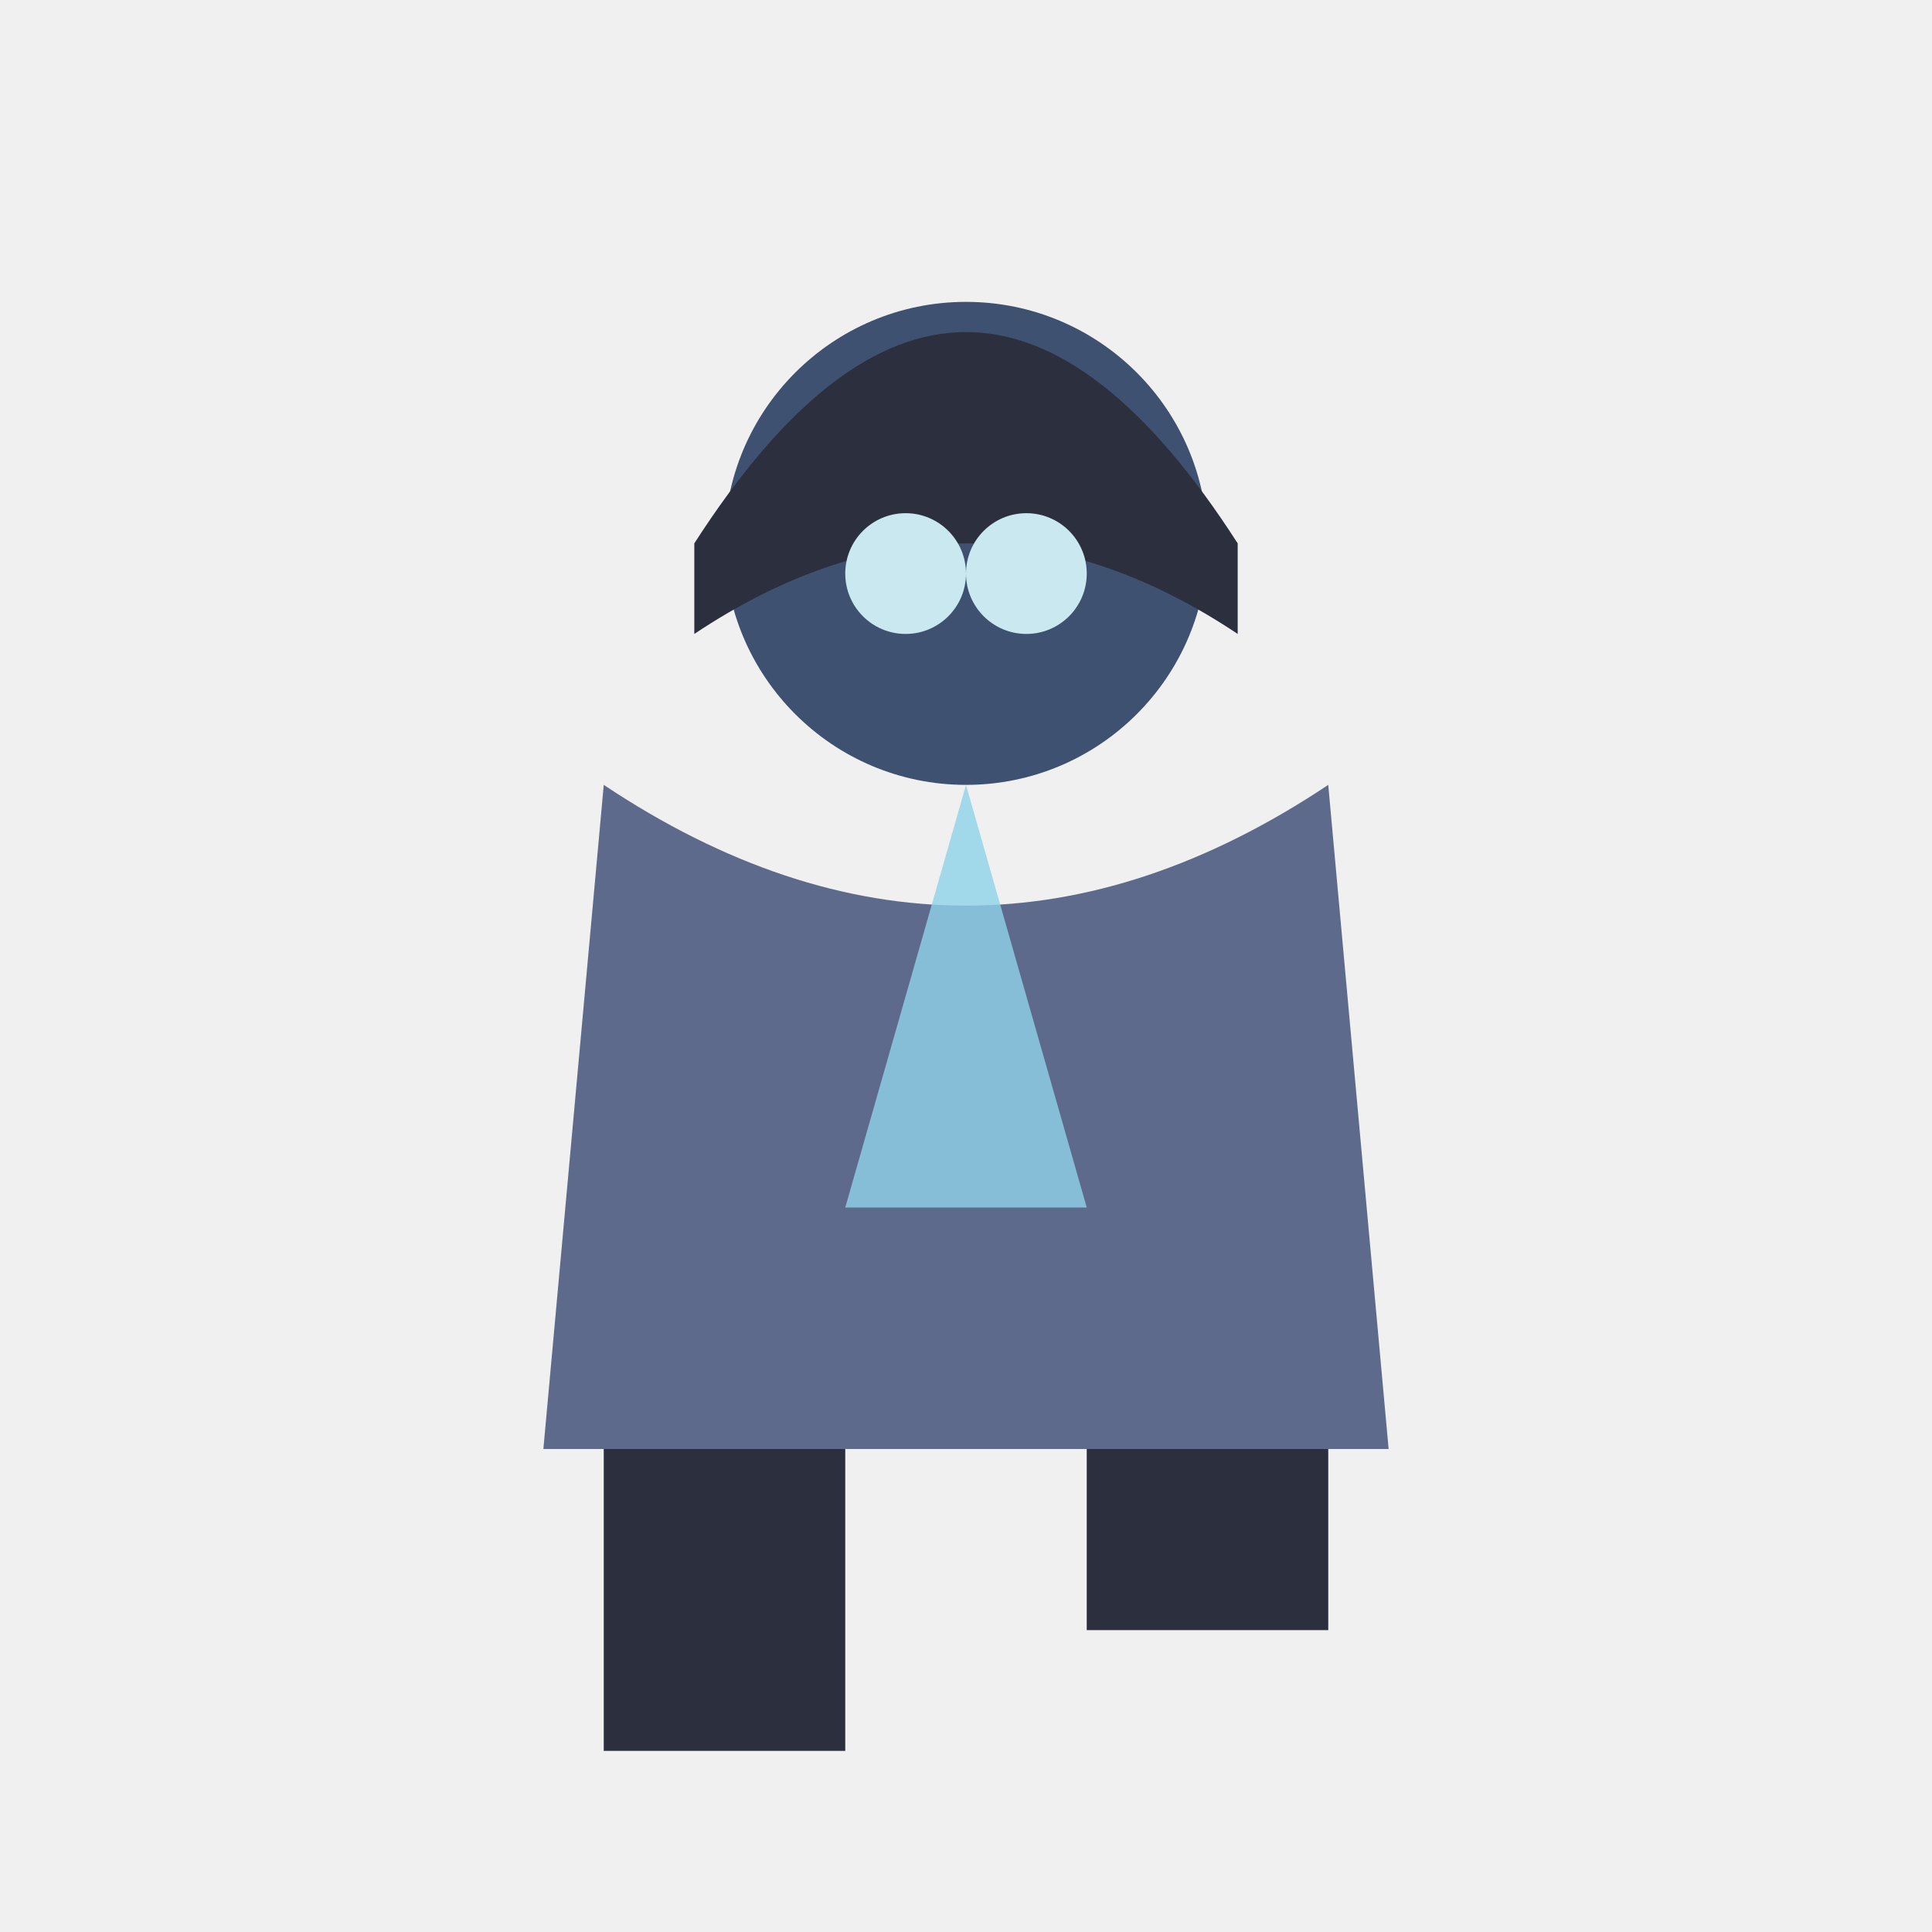
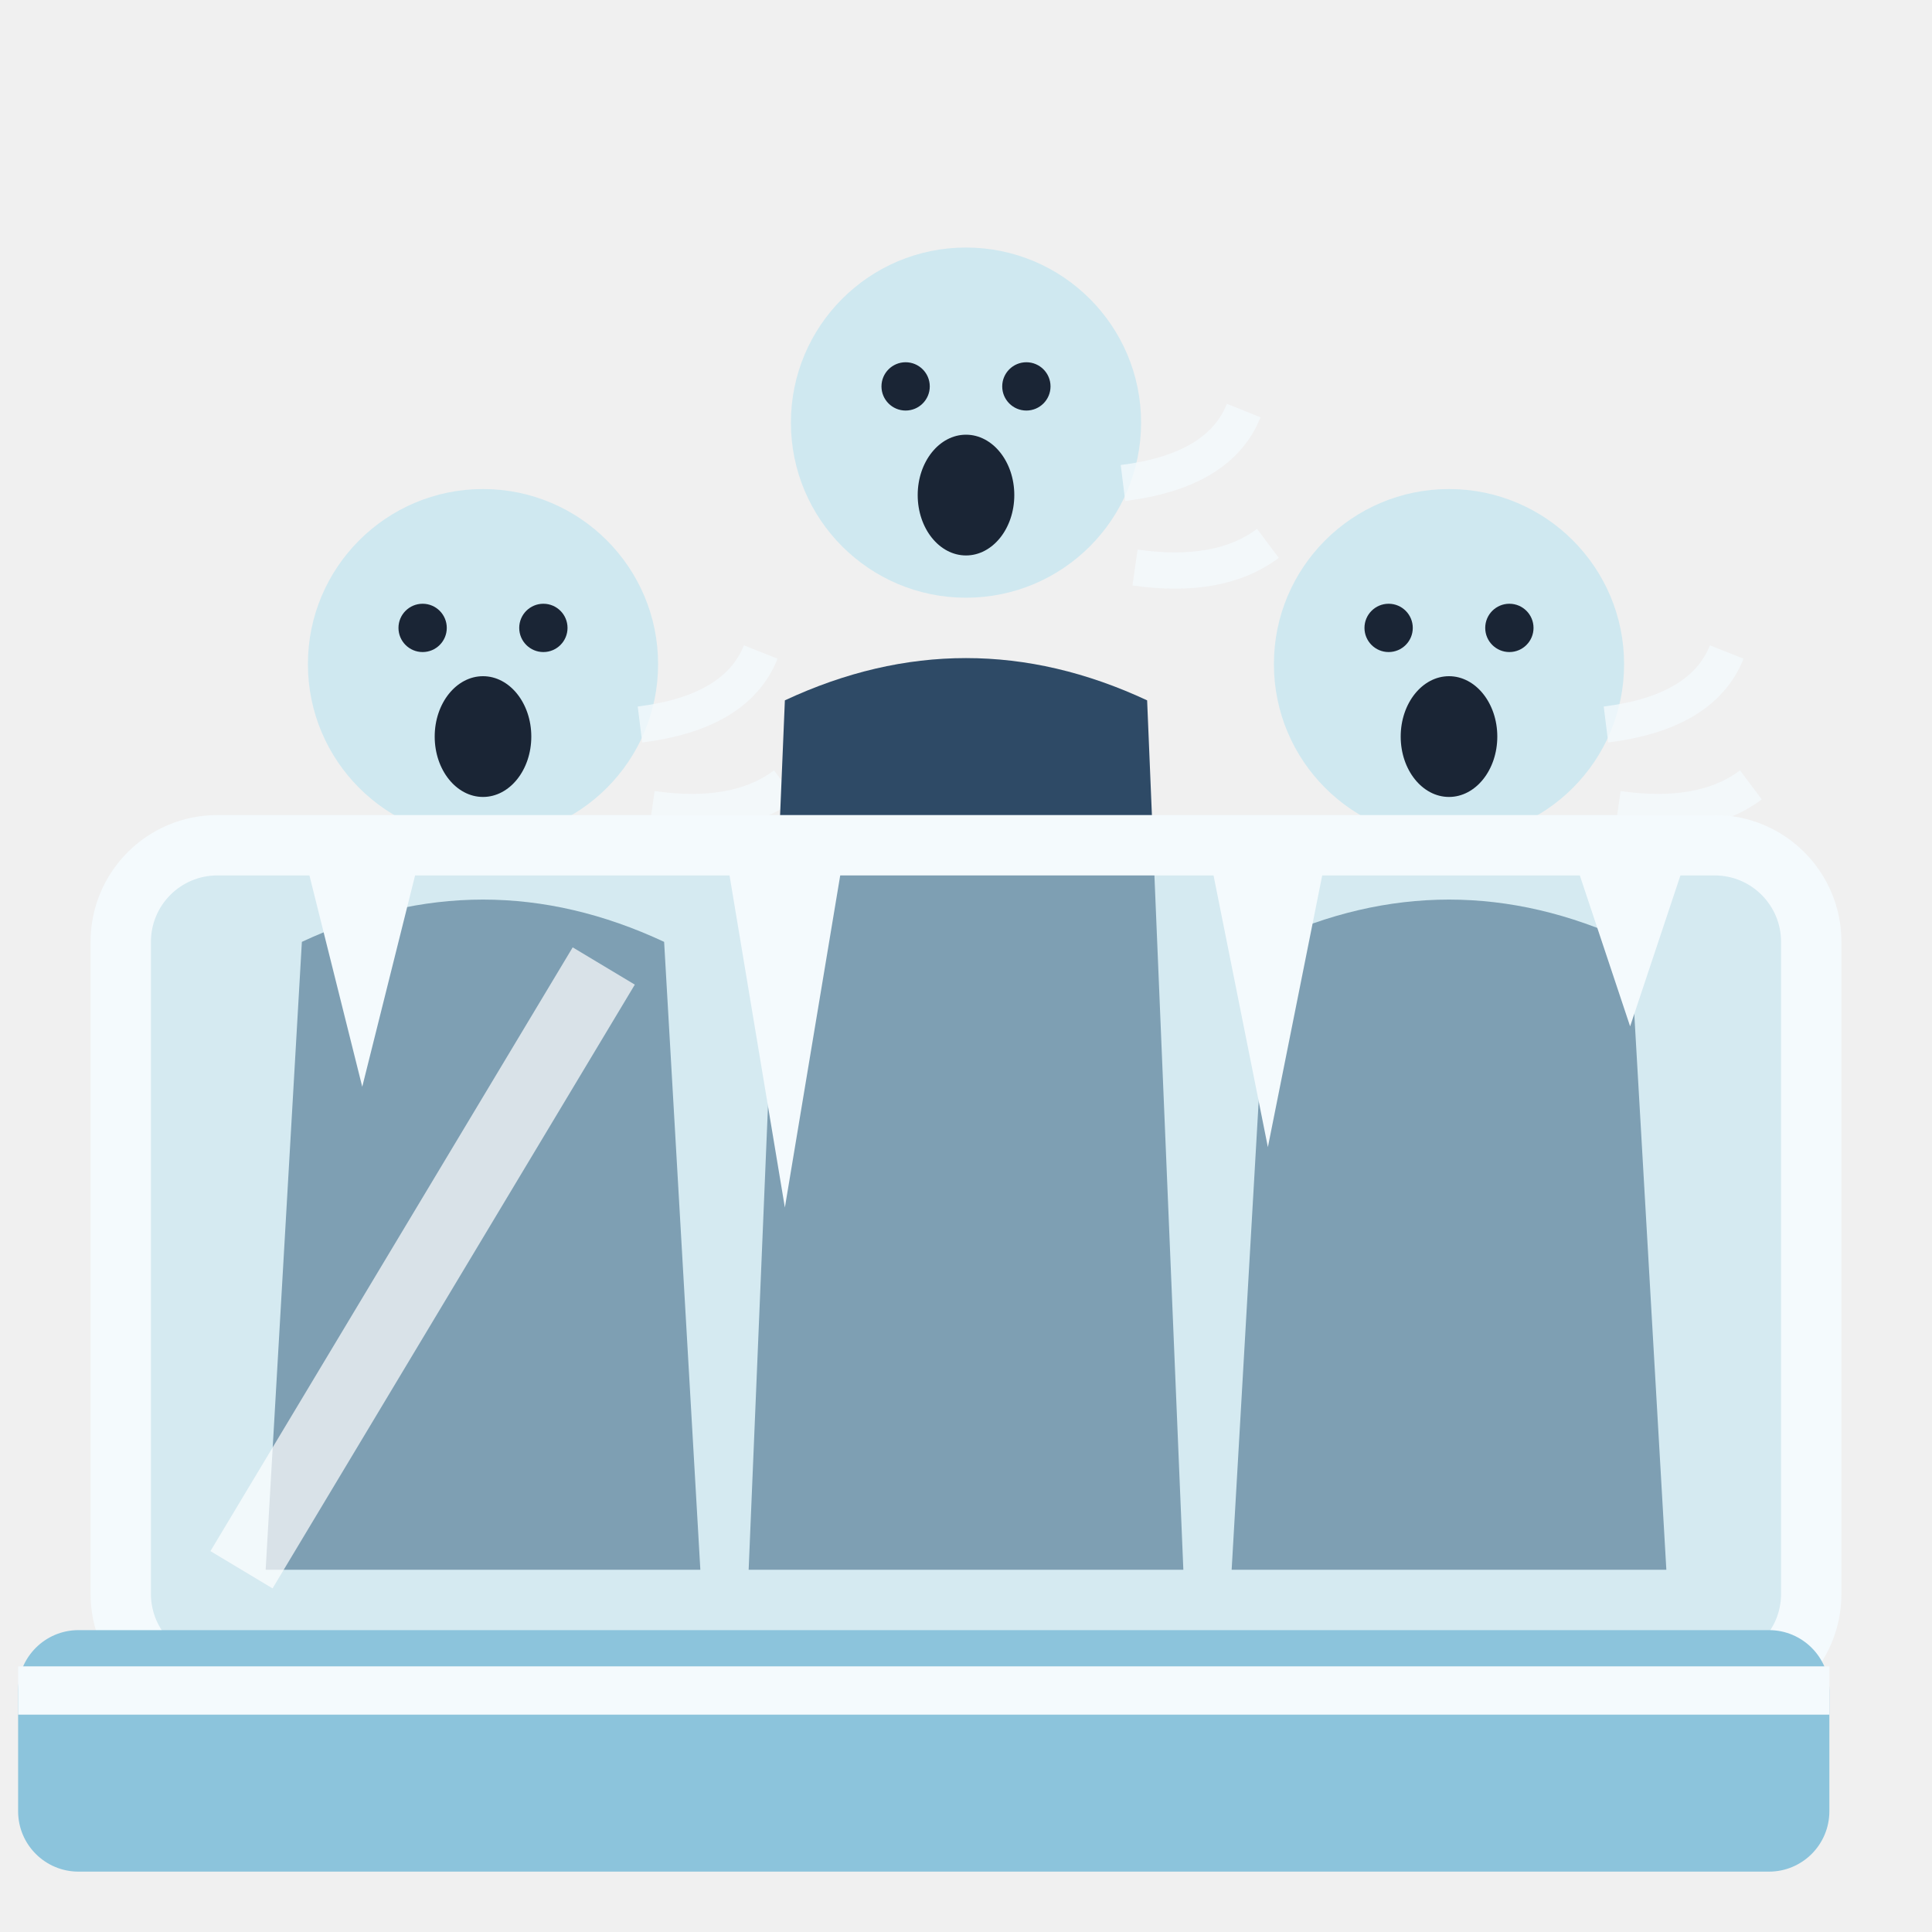
<svg xmlns="http://www.w3.org/2000/svg" viewBox="0 0 32 32">
-   <circle cx="16" cy="9" r="4" fill="#3F5170" />
-   <path d="M11.5,9 Q16,2 20.5,9 L20.5,10.5 Q16,7.5 11.5,10.5 Z" fill="#2B2F3E" />
-   <circle cx="15" cy="9.5" r="1" fill="#C9E8F0" />
-   <circle cx="17" cy="9.5" r="1" fill="#C9E8F0" />
-   <path d="M10,13 L9,24 L23,24 L22,13 Q16,17 10,13 Z" fill="#5E6A8C" />
-   <path d="M16,13 L14,20 L18,20 Z" fill="#8FD3E8" opacity="0.8" />
-   <rect x="10" y="24" width="4" height="5" fill="#2B2F3E" />
-   <rect x="18" y="24" width="4" height="3" fill="#2B2F3E" />
+   <path d="M4.4,26 L5,15.6 Q8,14.2 11,15.6 L11.6,26 Z" fill="#2E4A66" />
+   <circle cx="8" cy="11" r="2.9" fill="#CFE8F0" />
+   <ellipse cx="8" cy="12.2" rx="0.8" ry="1" fill="#1A2535" />
+   <circle cx="7" cy="10.4" r="0.4" fill="#1A2535" />
+   <circle cx="9" cy="10.4" r="0.4" fill="#1A2535" />
+   <path d="M10.6,12 q1.6,-0.2 2,-1.2 M10.8,13.4 q1.4,0.2 2.2,-0.4" stroke="#F4FAFD" stroke-width="0.6" fill="none" opacity="0.8" />
+   <path d="M20.4,26 L21,15.6 Q24,14.2 27,15.6 L27.6,26 Z" fill="#2E4A66" />
+   <circle cx="24" cy="11" r="2.9" fill="#CFE8F0" />
+   <ellipse cx="24" cy="12.2" rx="0.8" ry="1" fill="#1A2535" />
+   <circle cx="23" cy="10.4" r="0.4" fill="#1A2535" />
+   <circle cx="25" cy="10.4" r="0.4" fill="#1A2535" />
+   <path d="M26.6,12 q1.6,-0.2 2,-1.2 M26.8,13.4 q1.4,0.2 2.2,-0.4" stroke="#F4FAFD" stroke-width="0.6" fill="none" opacity="0.8" />
+   <path d="M12.4,26 L13,11.6 Q16,10.2 19,11.6 L19.6,26 Z" fill="#2E4A66" />
+   <circle cx="16" cy="7" r="2.9" fill="#CFE8F0" />
+   <ellipse cx="16" cy="8.2" rx="0.8" ry="1" fill="#1A2535" />
+   <circle cx="15" cy="6.4" r="0.4" fill="#1A2535" />
+   <circle cx="17" cy="6.4" r="0.4" fill="#1A2535" />
+   <path d="M18.6,8 q1.6,-0.2 2,-1.2 M18.8,9.4 q1.4,0.2 2.2,-0.4" stroke="#F4FAFD" stroke-width="0.6" fill="none" opacity="0.8" />
+   <rect x="2" y="14" width="28" height="14" rx="1.6" fill="#BFE6F2" opacity="0.55" />
+   <rect x="2" y="14" width="28" height="14" rx="1.6" fill="none" stroke="#F4FAFD" stroke-width="1" />
+   <path d="M5,14 L6,18 L7,14 M12,14 L13,20 L14,14 M20,14 L21,19 L22,14 M26,14 L27,17 L28,14" fill="#F4FAFD" />
+   <path d="M4,26 L10,16" stroke="#FFFFFF" stroke-width="1.2" opacity="0.7" />
+   <g transform="translate(-0.7 0)">
+     <rect x="1" y="27" width="30" height="4" rx="1" fill="#8CC4DC" />
+     <path d="M1,28 H31" stroke="#F4FAFD" stroke-width="0.8" />
+   </g>
</svg>
